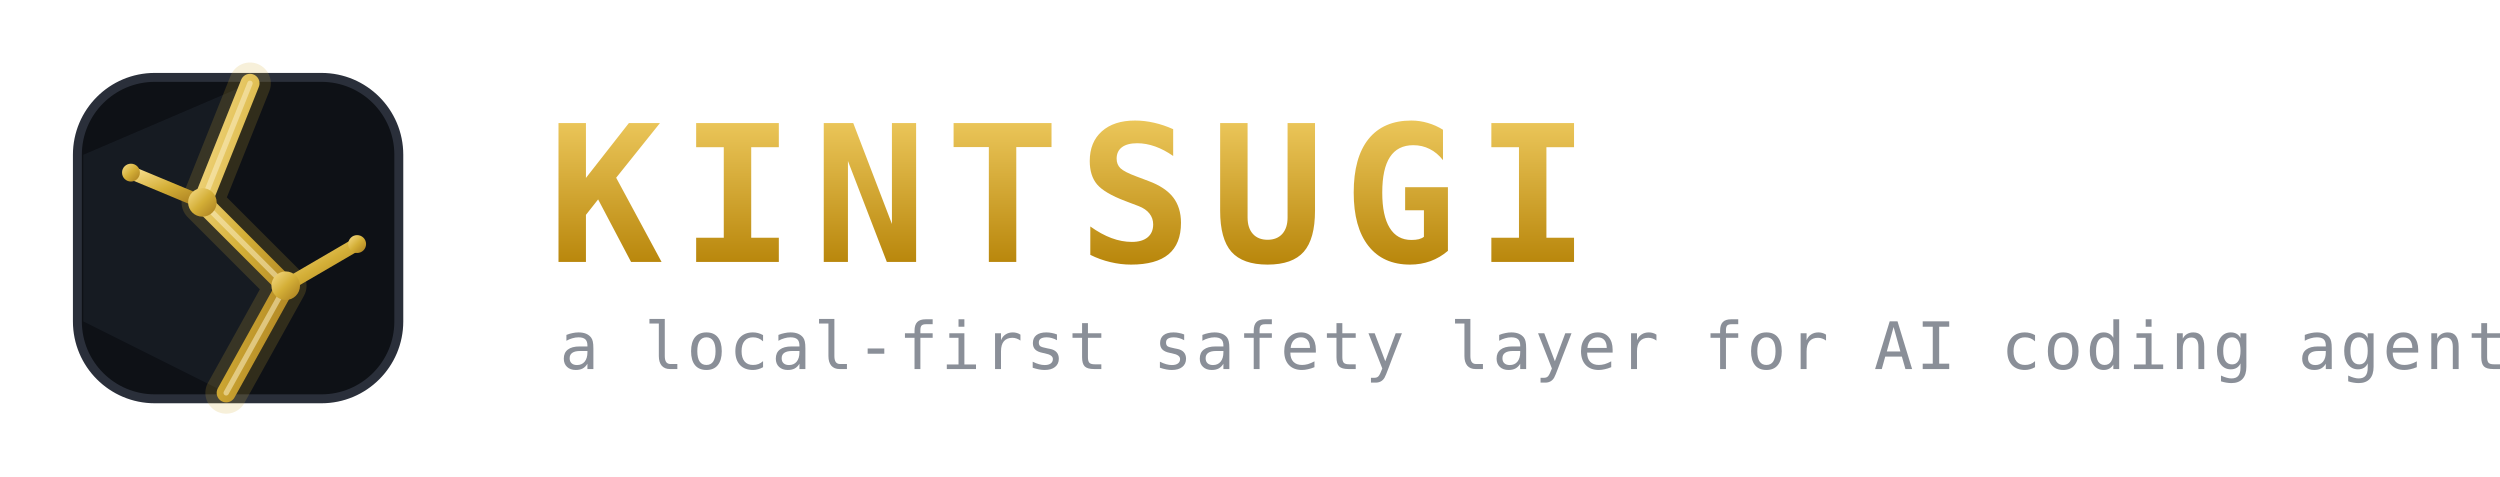
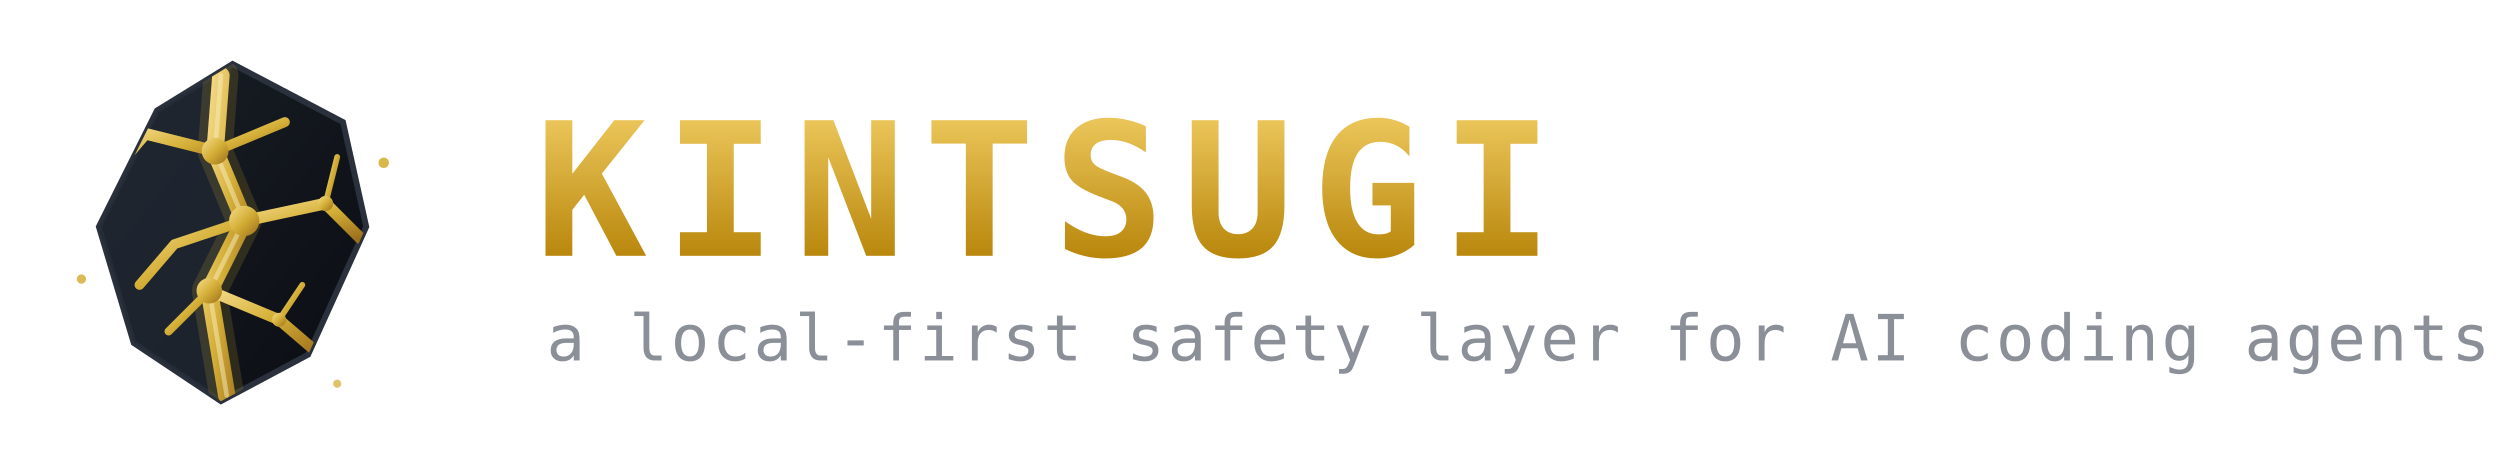
- <svg xmlns="http://www.w3.org/2000/svg" viewBox="0 0 420 80" width="420" height="80" role="img" aria-label="Kintsugi">
+ <svg xmlns="http://www.w3.org/2000/svg" viewBox="0 0 430 80" width="430" height="80" role="img" aria-label="Kintsugi">
  <defs>
    <linearGradient id="gold" x1="0" y1="0" x2="1" y2="1">
      <stop offset="0" stop-color="#F6DC8A" />
      <stop offset="0.5" stop-color="#D4AF37" />
-       <stop offset="1" stop-color="#A87C1E" />
+       <stop offset="1" stop-color="#9C6F1C" />
+     </linearGradient>
+     <linearGradient id="shard" x1="0" y1="0" x2="1" y2="1">
+       <stop offset="0" stop-color="#1A1F27" />
+       <stop offset="1" stop-color="#0A0D12" />
    </linearGradient>
    <linearGradient id="goldText" x1="0" y1="0" x2="0" y2="1">
      <stop offset="0" stop-color="#EBC65A" />
      <stop offset="1" stop-color="#B8860B" />
    </linearGradient>
-     <clipPath id="leftHalf">
-       <path d="M6 18 L34 6 L26 26 L40 40 L30 58 L6 46 Z" />
+     <clipPath id="cut">
+       <path d="M32 3 L51 13 L55 31 L45 53 L30 61 L15 51 L9 31 L19 11 Z" />
    </clipPath>
  </defs>
  <g transform="translate(8,8)">
-     <rect x="5" y="5" width="54" height="54" rx="13" fill="#0E1116" stroke="#2A2F3A" stroke-width="1.5" />
-     <rect x="5" y="5" width="54" height="54" rx="13" fill="#161B22" clip-path="url(#leftHalf)" />
-     <g fill="none" stroke="#D4AF37" stroke-opacity="0.18" stroke-linecap="round" stroke-linejoin="round" stroke-width="7">
-       <path d="M34 6 L26 26 L40 40 L30 58" />
+     <path d="M32 3 L51 13 L55 31 L45 53 L30 61 L15 51 L9 31 L19 11 Z" fill="url(#shard)" stroke="#2A313C" stroke-width="1" />
+     <path d="M32 3 L19 11 L9 31 L15 51 L30 61 L28 42 L34 30 L29 18 Z" fill="#222A34" clip-path="url(#cut)" opacity="0.7" />
+     <g clip-path="url(#cut)">
+       <g fill="none" stroke="#D4AF37" stroke-opacity="0.16" stroke-linecap="round" stroke-linejoin="round" stroke-width="6">
+         <path d="M30 5 L29 18 L34 30 L28 42 L31 60" />
+       </g>
+       <g fill="none" stroke="url(#gold)" stroke-linecap="round" stroke-linejoin="round">
+         <path d="M30 5 L29 18 L34 30 L28 42 L31 60" stroke-width="3" />
+         <path d="M29 18 L17 15 L11 22" stroke-width="2" />
+         <path d="M29 18 L41 13" stroke-width="1.7" />
+         <path d="M34 30 L48 27 L54 33" stroke-width="2" />
+         <path d="M34 30 L22 34 L16 41" stroke-width="1.7" />
+         <path d="M28 42 L40 47 L47 53" stroke-width="1.9" />
+         <path d="M28 42 L21 49" stroke-width="1.4" />
+         <path d="M11 22 L7 30" stroke-width="1" />
+         <path d="M48 27 L50 19" stroke-width="1" />
+         <path d="M40 47 L44 41" stroke-width="1" />
+         <path d="M30 5 L29 18 L34 30 L28 42 L31 60" stroke="#FBEFC2" stroke-opacity="0.5" stroke-width="0.8" />
+       </g>
+       <g fill="url(#gold)">
+         <circle cx="29" cy="18" r="2.3" />
+         <circle cx="34" cy="30" r="2.6" />
+         <circle cx="28" cy="42" r="2.2" />
+         <circle cx="11" cy="22" r="1.3" />
+         <circle cx="48" cy="27" r="1.3" />
+         <circle cx="40" cy="47" r="1.2" />
+       </g>
    </g>
-     <g fill="none" stroke="url(#gold)" stroke-linecap="round" stroke-linejoin="round">
-       <path d="M34 6 L26 26 L40 40 L30 58" stroke-width="3.2" />
-       <path d="M26 26 L14 21" stroke-width="2.2" />
-       <path d="M40 40 L52 33" stroke-width="2.2" />
-       <path d="M34 6 L26 26 L40 40 L30 58" stroke="#FBEFC2" stroke-opacity="0.55" stroke-width="0.9" />
-     </g>
-     <g fill="url(#gold)">
-       <circle cx="26" cy="26" r="2.4" />
-       <circle cx="40" cy="40" r="2.4" />
-       <circle cx="14" cy="21" r="1.5" />
-       <circle cx="52" cy="33" r="1.5" />
+     <g fill="#D4AF37">
+       <circle cx="58" cy="20" r="0.9" opacity="0.9" />
+       <circle cx="6" cy="40" r="0.8" opacity="0.85" />
+       <circle cx="50" cy="58" r="0.7" opacity="0.75" />
    </g>
  </g>
  <text x="92" y="44" font-family="ui-monospace, SFMono-Regular, Menlo, Consolas, monospace" font-size="32" font-weight="700" letter-spacing="3" fill="url(#goldText)">KINTSUGI</text>
  <text x="94" y="62" font-family="ui-monospace, SFMono-Regular, Menlo, Consolas, monospace" font-size="11" letter-spacing="0.5" fill="#8A8F98">a local-first safety layer for AI coding agents</text>
</svg>
